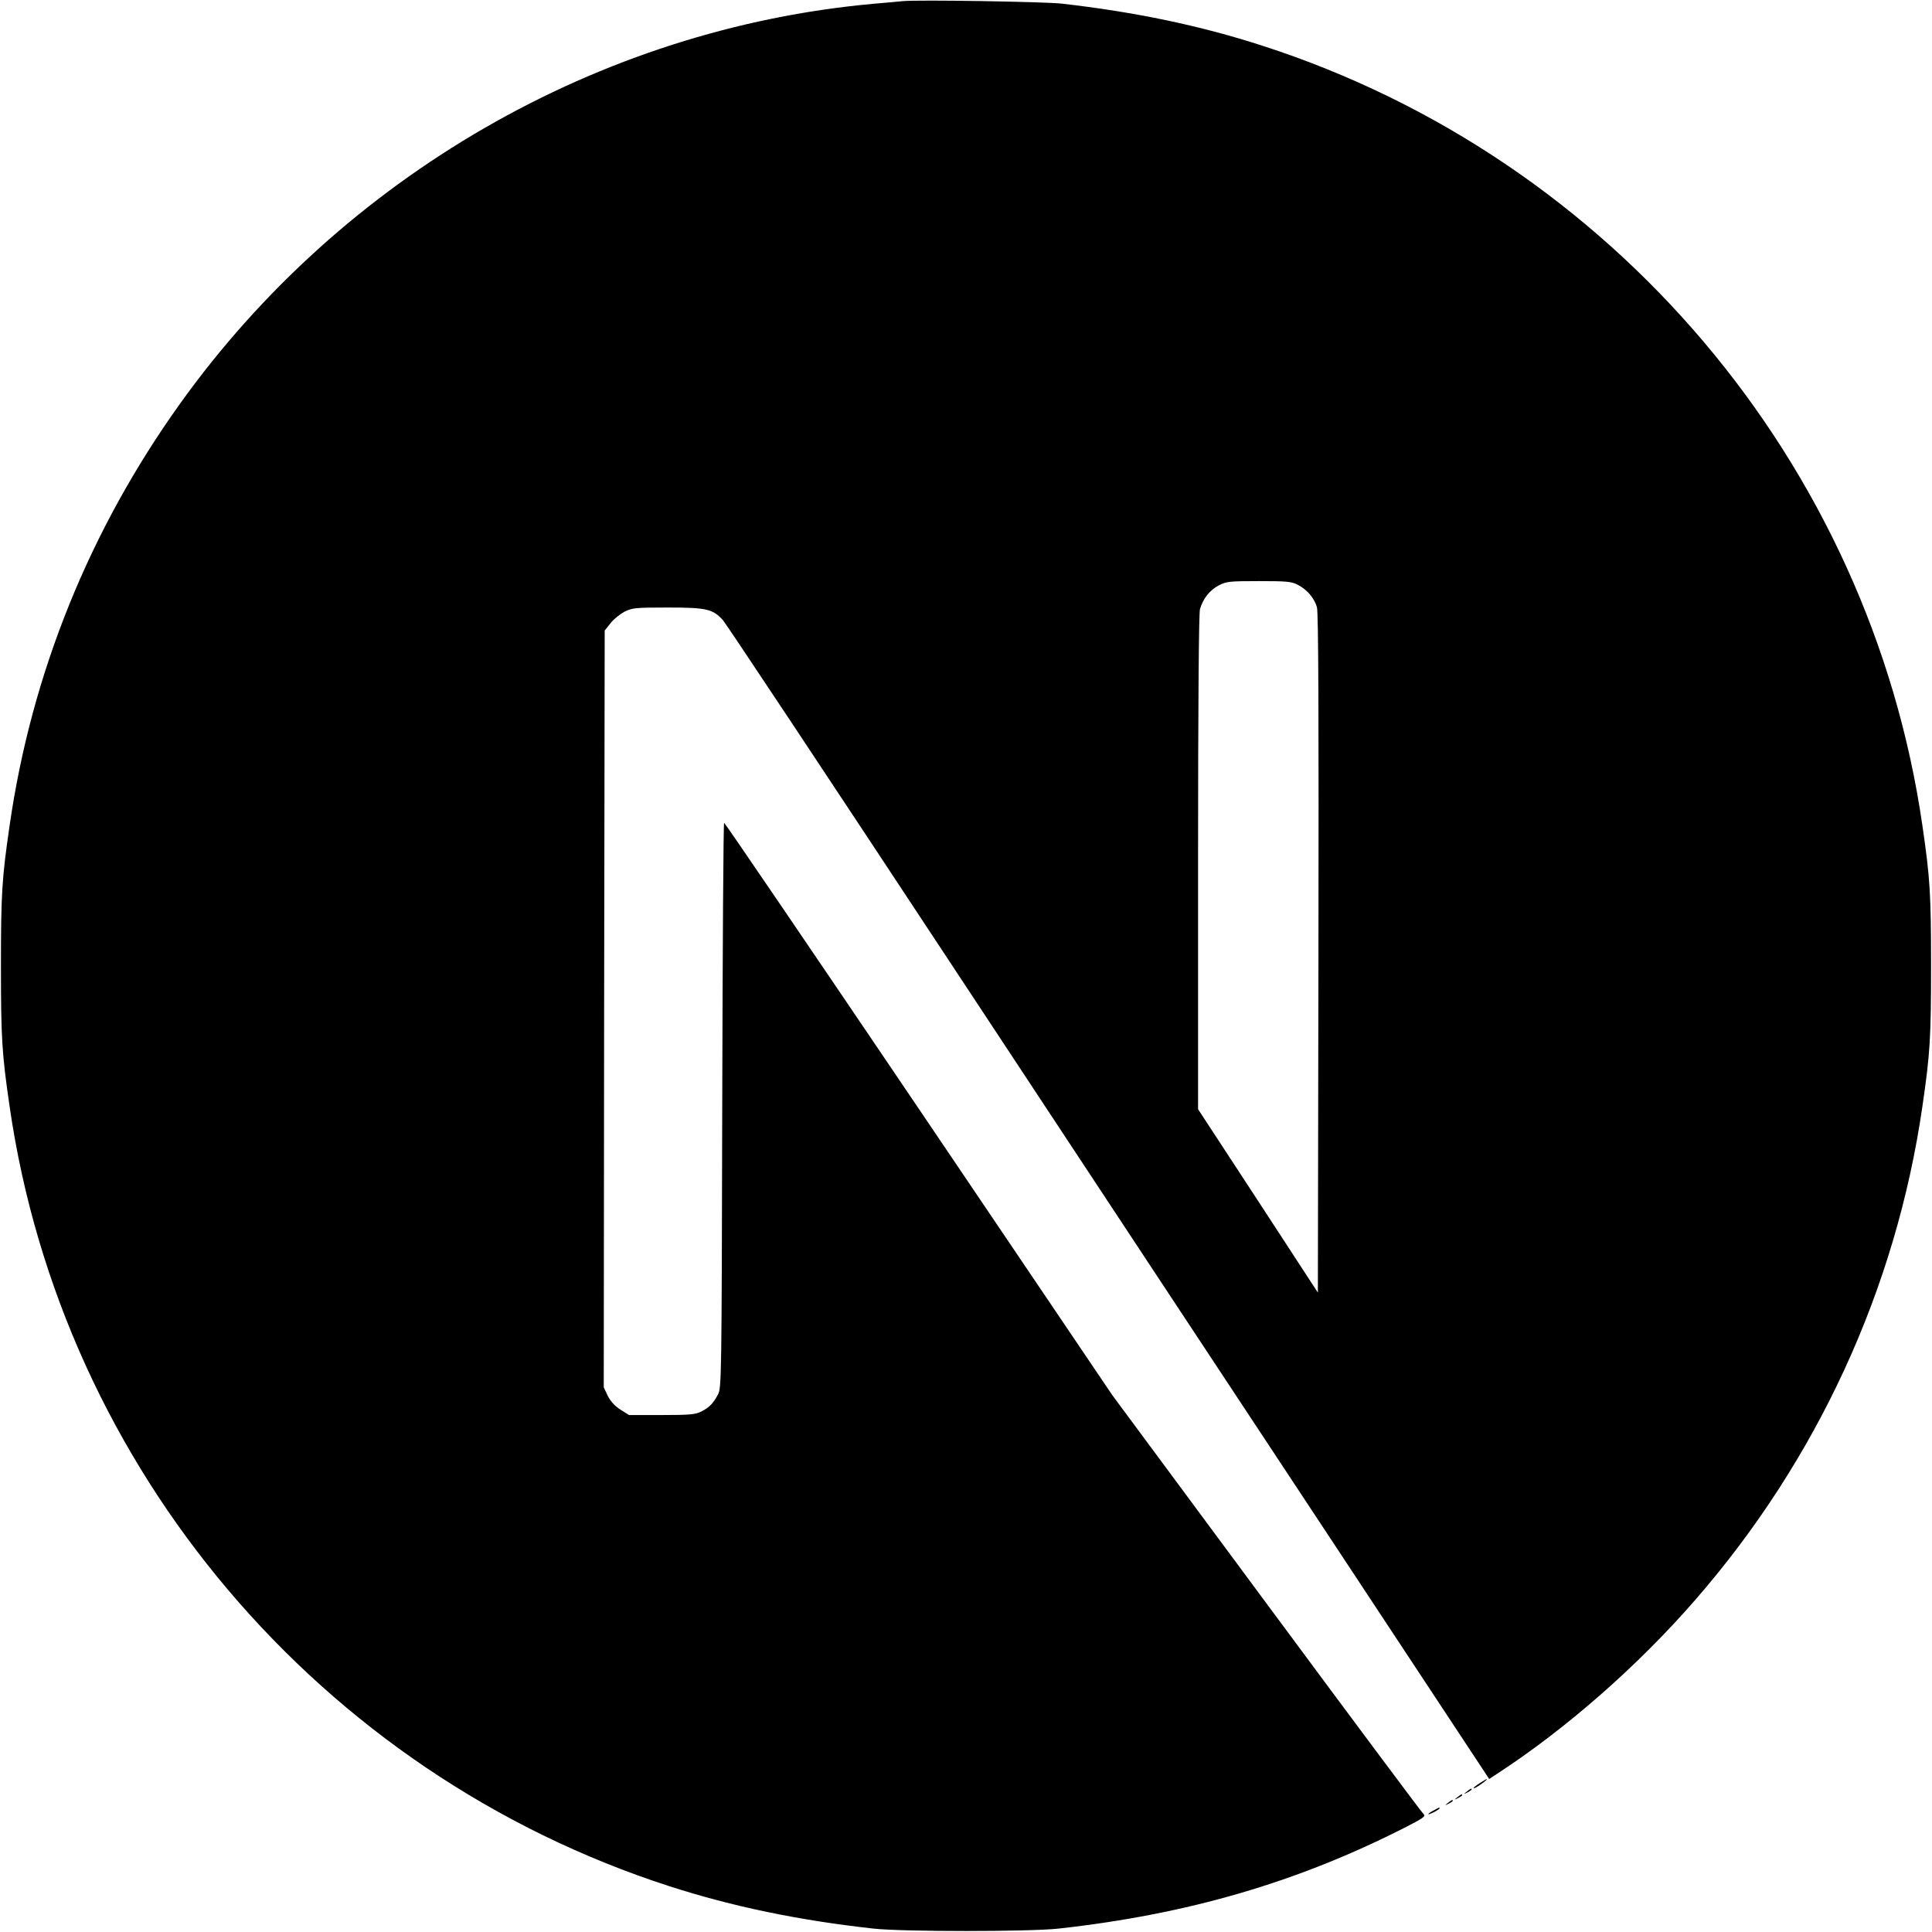
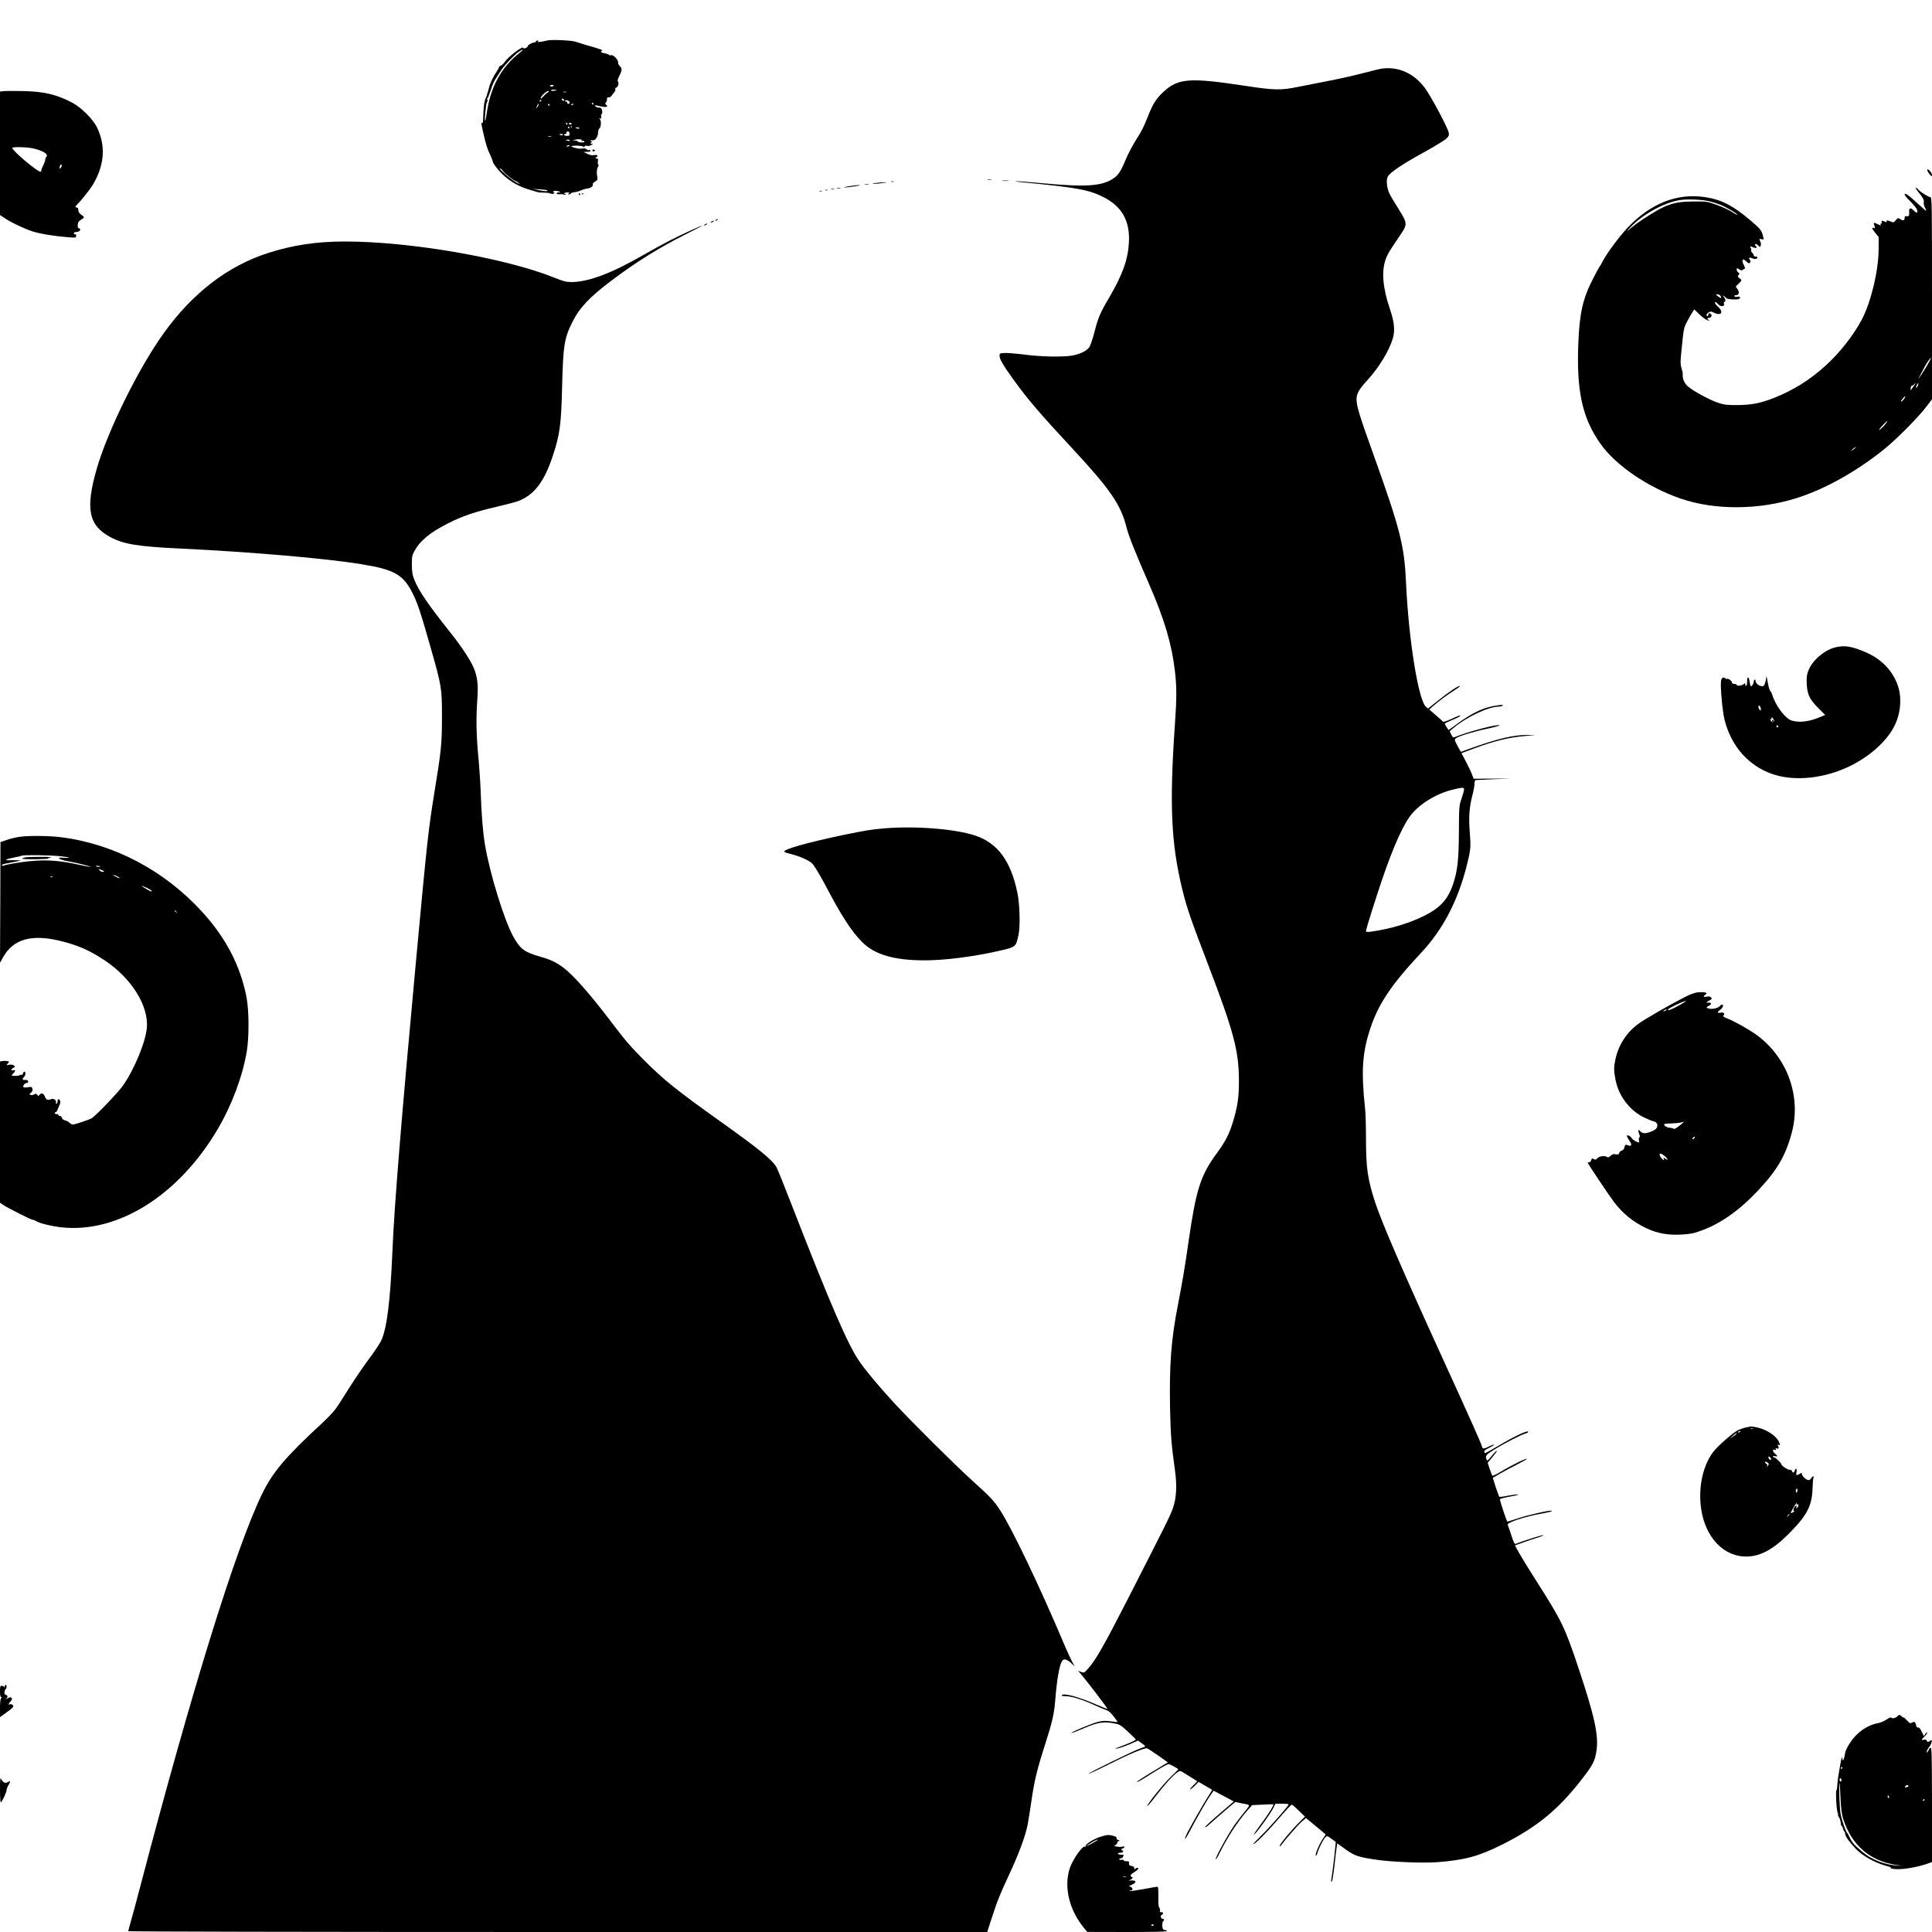
- <svg xmlns="http://www.w3.org/2000/svg" version="1.0" width="1024pt" height="1024pt" viewBox="0 0 1024 1024" preserveAspectRatio="xMidYMid meet">
-   <g transform="translate(0,1024) scale(0.1,-0.1)" fill="#000000" stroke="none">
-     <path d="M4785 10234 c-22 -2 -92 -9 -155 -14 -1453 -131 -2814 -915 -3676 -2120 -480 -670 -787 -1430 -903 -2235 -41 -281 -46 -364 -46 -745 0 -381 5 -464 46 -745 278 -1921 1645 -3535 3499 -4133 332 -107 682 -180 1080 -224 155 -17 825 -17 980 0 687 76 1269 246 1843 539 88 45 105 57 93 67 -8 6 -383 509 -833 1117 l-818 1105 -1025 1517 c-564 834 -1028 1516 -1032 1516 -4 1 -8 -673 -10 -1496 -3 -1441 -4 -1499 -22 -1533 -26 -49 -46 -69 -88 -91 -32 -16 -60 -19 -211 -19 l-173 0 -46 29 c-30 19 -52 44 -67 73 l-21 45 2 2005 3 2006 31 39 c16 21 50 48 74 61 41 20 57 22 230 22 204 0 238 -8 291 -66 15 -16 570 -852 1234 -1859 664 -1007 1572 -2382 2018 -3057 l810 -1227 41 27 c363 236 747 572 1051 922 647 743 1064 1649 1204 2615 41 281 46 364 46 745 0 381 -5 464 -46 745 -278 1921 -1645 3535 -3499 4133 -327 106 -675 179 -1065 223 -96 10 -757 21 -840 13z m2094 -3094 c48 -24 87 -70 101 -118 8 -26 10 -582 8 -1835 l-3 -1798 -317 486 -318 486 0 1307 c0 845 4 1320 10 1343 16 56 51 100 99 126 41 21 56 23 213 23 148 0 174 -2 207 -20z" />
-     <path d="M7843 789 c-35 -22 -46 -37 -15 -20 22 13 58 40 52 41 -3 0 -20 -10 -37 -21z" />
-     <path d="M7774 744 c-18 -14 -18 -15 4 -4 12 6 22 13 22 15 0 8 -5 6 -26 -11z" />
-     <path d="M7724 714 c-18 -14 -18 -15 4 -4 12 6 22 13 22 15 0 8 -5 6 -26 -11z" />
-     <path d="M7674 684 c-18 -14 -18 -15 4 -4 12 6 22 13 22 15 0 8 -5 6 -26 -11z" />
-     <path d="M7598 644 c-38 -20 -36 -28 2 -9 17 9 30 18 30 20 0 7 -1 6 -32 -11z" />
+ <svg xmlns="http://www.w3.org/2000/svg" version="1.0" width="2048pt" height="2048pt" viewBox="0 0 2048 2048" preserveAspectRatio="xMidYMid meet">
+   <g transform="translate(0,2048) scale(0.1,-0.1)" fill="#000000" stroke="none">
+     <path d="M5800 20051 c-47 -14 -116 -22 -100 -11 13 8 13 10 -2 10 -10 0 -18 -4 -18 -10 0 -5 -7 -10 -15 -10 -23 0 -76 -30 -71 -39 3 -4 -5 -13 -19 -19 -18 -8 -25 -8 -28 1 -7 23 -164 -98 -200 -154 -10 -15 -27 -31 -38 -34 -10 -4 -19 -11 -19 -16 0 -6 -13 -29 -28 -52 -34 -50 -69 -124 -77 -163 -4 -16 -9 -36 -12 -44 -4 -8 -7 -19 -8 -25 0 -5 -7 -23 -14 -40 -19 -42 -25 -90 -30 -233 0 -27 -5 -41 -11 -37 -11 7 -10 1 10 -90 28 -126 46 -186 73 -240 16 -33 30 -70 32 -82 1 -12 34 -57 72 -100 82 -91 191 -158 313 -193 41 -12 82 -24 90 -27 8 -3 38 -5 65 -5 28 0 54 -3 60 -6 15 -9 45 -10 51 0 3 4 0 8 -6 8 -6 0 -8 5 -5 10 4 6 20 9 37 6 37 -6 49 -16 20 -16 -12 0 -22 -5 -22 -11 0 -6 14 -9 33 -8 18 2 38 0 44 -4 6 -4 15 -2 19 4 4 8 3 9 -4 5 -7 -4 -12 -2 -12 3 0 6 15 11 33 11 24 0 28 -3 17 -10 -13 -8 -12 -10 3 -10 9 0 17 4 17 9 0 4 19 11 43 14 23 3 56 13 72 21 17 8 44 16 60 17 36 4 66 26 59 44 -3 7 5 19 18 26 32 17 36 26 28 64 -8 36 -3 83 12 102 5 6 5 14 0 17 -5 3 -7 19 -4 36 3 24 1 30 -14 30 -18 1 -18 1 -1 14 23 18 8 28 -31 21 -18 -3 -44 3 -68 15 l-39 19 38 1 c20 0 37 5 37 10 0 9 -15 14 -23 8 -2 -2 -11 3 -20 10 -10 9 -27 11 -47 7 -28 -6 -95 8 -113 24 -4 4 21 7 55 7 35 -1 67 -5 71 -11 6 -6 10 -6 14 2 3 8 14 11 28 7 15 -4 33 1 47 11 15 11 17 15 6 12 -20 -7 -25 9 -5 16 10 4 10 6 0 6 -7 1 -13 5 -13 10 0 4 10 6 23 4 27 -5 57 39 57 85 0 16 7 35 15 42 18 15 20 81 3 99 -11 10 -10 11 3 6 13 -5 15 -1 12 19 -3 14 -1 26 4 26 10 0 10 41 -1 58 -4 7 -18 12 -30 12 -13 0 -29 6 -35 14 -11 13 -4 12 50 0 64 -15 93 -8 65 15 -13 11 -13 15 -2 27 8 7 12 22 10 32 -4 13 1 18 17 19 13 1 26 8 30 15 4 7 16 23 27 36 12 13 18 30 15 38 -3 8 0 14 6 14 19 0 36 47 23 63 -9 10 -5 25 13 62 30 59 31 79 4 106 -11 11 -19 28 -17 37 5 25 -51 84 -73 77 -9 -3 -20 -2 -23 4 -3 5 -24 12 -46 16 -39 7 -52 19 -28 27 15 5 -24 20 -142 53 -52 15 -108 32 -124 38 -37 13 -69 17 -191 22 -55 2 -111 0 -125 -4z m-283 -124 c-200 -153 -318 -366 -357 -646 -6 -41 -13 -77 -17 -80 -10 -10 8 183 19 196 6 7 8 20 4 28 -3 8 -2 15 2 15 4 0 18 35 32 78 23 74 33 96 74 158 11 16 30 45 42 64 34 50 132 155 179 188 45 33 65 32 22 -1z m353 -355 c0 -4 -9 -8 -20 -9 -11 -1 -20 2 -20 8 0 5 9 9 20 9 11 0 20 -4 20 -8z m30 -46 c0 -2 -13 -6 -30 -8 -16 -3 -30 -1 -30 4 0 4 14 8 30 8 17 0 30 -2 30 -4z m-90 -24 c-8 -3 -30 -21 -47 -41 -18 -20 -33 -31 -33 -24 0 21 68 85 82 77 9 -6 9 -9 -2 -12z m193 1 c-7 -2 -21 -2 -30 0 -10 3 -4 5 12 5 17 0 24 -2 18 -5z m-23 -84 c0 -14 -17 -10 -23 5 -4 10 -1 13 9 9 7 -3 14 -9 14 -14z m-240 -3 c0 -3 -4 -8 -10 -11 -5 -3 -10 -1 -10 4 0 6 5 11 10 11 6 0 10 -2 10 -4z m298 -19 c2 -10 -3 -17 -12 -17 -9 0 -15 6 -13 13 1 6 -4 11 -10 10 -7 -2 -13 1 -13 7 0 17 45 4 48 -13z m252 -17 c0 -5 -2 -10 -4 -10 -3 0 -8 5 -11 10 -3 6 -1 10 4 10 6 0 11 -4 11 -10z m-580 -8 c0 -5 -7 -17 -15 -28 -14 -18 -14 -17 -4 9 12 27 19 34 19 19z m115 -2 c3 -5 1 -10 -4 -10 -6 0 -11 5 -11 10 0 6 2 10 4 10 3 0 8 -4 11 -10z m255 6 c0 -2 -7 -7 -16 -10 -8 -3 -12 -2 -9 4 6 10 25 14 25 6z m-65 -206 c3 -5 1 -10 -4 -10 -6 0 -11 5 -11 10 0 6 2 10 4 10 3 0 8 -4 11 -10z m45 -2 c0 -4 -7 -8 -15 -8 -8 0 -15 4 -15 8 0 5 7 9 15 9 8 0 15 -4 15 -9z m-3 -40 c-3 -8 -6 -5 -6 6 -1 11 2 17 5 13 3 -3 4 -12 1 -19z m-22 2 c3 -5 1 -10 -4 -10 -6 0 -11 5 -11 10 0 6 2 10 4 10 3 0 8 -4 11 -10z m105 -9 c0 -5 -9 -7 -20 -4 -11 3 -20 7 -20 9 0 2 9 4 20 4 11 0 20 -4 20 -9z m-102 -57 c1 -20 -3 -24 -28 -24 -17 0 -30 5 -30 10 0 6 7 10 15 10 8 0 12 6 9 13 -2 7 3 13 14 14 12 1 18 -6 20 -23z m-73 -14 c-3 -5 -12 -7 -20 -3 -21 7 -19 13 6 13 11 0 18 -4 14 -10z m-122 -17 c-7 -2 -21 -2 -30 0 -10 3 -4 5 12 5 17 0 24 -2 18 -5z m320 -32 c5 -1 5 -5 2 -11 -3 -5 0 -7 8 -4 8 3 18 1 22 -5 4 -7 -7 -11 -29 -11 -19 0 -38 5 -41 10 -3 6 -18 11 -33 11 -27 1 -27 1 3 8 17 4 37 6 45 5 8 -1 19 -3 23 -3z m-123 -10 c0 -5 -9 -7 -20 -4 -11 3 -20 7 -20 9 0 2 9 4 20 4 11 0 20 -4 20 -9z m0 -55 c0 -2 -9 -6 -20 -9 -11 -3 -18 -1 -14 4 5 9 34 13 34 5z m-706 -272 c16 -23 118 -104 133 -104 4 0 19 -10 33 -21 18 -15 11 -13 -29 8 -52 27 -203 159 -169 147 9 -3 24 -16 32 -30z m465 -200 c16 -14 -19 -14 -81 -1 l-73 15 75 -5 c41 -3 77 -7 79 -9z" />
+     <path d="M14650 19753 c-19 -2 -109 -24 -200 -48 -91 -24 -250 -60 -355 -80 -104 -20 -257 -50 -340 -67 -179 -36 -246 -35 -555 12 -590 90 -711 81 -867 -64 -78 -72 -111 -125 -163 -256 -52 -129 -58 -141 -135 -265 -34 -55 -78 -140 -99 -190 -52 -126 -80 -170 -129 -203 -125 -87 -293 -98 -784 -52 -114 11 -226 19 -248 19 -22 -1 1 -6 50 -10 594 -57 723 -81 879 -162 191 -99 275 -251 263 -477 -9 -179 -68 -343 -209 -584 -97 -165 -119 -217 -158 -372 -17 -64 -39 -131 -50 -150 -26 -42 -103 -80 -190 -94 -105 -16 -324 -12 -499 11 -89 11 -185 19 -213 17 -52 -3 -53 -4 -52 -33 2 -36 40 -101 148 -250 148 -206 281 -361 625 -731 398 -429 511 -592 571 -829 25 -99 84 -247 240 -605 165 -379 241 -636 275 -927 19 -161 19 -287 0 -555 -60 -861 -41 -1273 80 -1765 46 -187 92 -321 266 -774 277 -723 332 -929 332 -1244 1 -178 -14 -274 -64 -440 -40 -130 -80 -207 -174 -335 -168 -229 -217 -383 -295 -925 -42 -293 -63 -416 -115 -685 -71 -368 -90 -623 -82 -1085 6 -286 14 -387 52 -660 23 -162 16 -293 -21 -400 -27 -79 -58 -141 -476 -960 -265 -517 -341 -650 -426 -745 -38 -43 -41 -45 -72 -33 l-31 12 43 -52 c68 -80 271 -348 267 -352 -2 -2 -60 21 -129 51 -179 78 -339 120 -355 94 -4 -6 12 -10 37 -10 64 0 174 -33 301 -91 62 -28 126 -55 142 -60 19 -6 46 -31 72 -66 24 -31 42 -57 40 -58 -1 -1 -34 3 -73 8 -58 8 -83 7 -137 -6 -69 -18 -303 -116 -277 -117 8 0 68 23 133 51 139 60 202 71 304 53 71 -12 76 -15 158 -89 47 -43 85 -81 85 -85 0 -8 -83 -45 -180 -80 -51 -19 -52 -20 -15 -14 22 3 80 23 129 44 l89 39 38 -27 c21 -15 39 -29 39 -33 0 -3 -24 -13 -52 -23 -73 -25 -548 -258 -548 -268 0 -5 93 38 208 96 221 111 385 180 411 173 9 -2 62 -37 119 -77 l102 -72 -162 -98 c-89 -53 -164 -103 -166 -109 -2 -7 33 11 79 40 161 102 242 149 256 149 14 0 103 -48 103 -56 0 -2 -36 -39 -81 -81 -78 -75 -257 -298 -247 -308 3 -3 44 45 91 107 91 120 185 223 230 252 26 18 28 18 74 -12 27 -16 68 -42 92 -57 l43 -27 -43 -44 c-54 -55 -40 -59 16 -4 l41 41 72 -42 72 -42 -22 -36 c-12 -20 -29 -47 -38 -61 -26 -38 -173 -297 -204 -358 -15 -30 -26 -58 -24 -64 2 -5 25 32 52 84 74 141 181 327 218 379 l33 47 107 -57 107 -57 -155 -133 c-85 -73 -153 -136 -150 -139 4 -3 16 3 29 14 12 11 60 54 107 95 47 41 108 93 135 116 l50 41 78 -16 c88 -17 89 -4 -4 -118 -30 -38 -69 -89 -86 -114 -78 -115 -211 -360 -195 -360 4 0 23 30 41 68 79 161 192 334 291 447 l53 60 111 5 c61 3 113 5 114 4 9 -6 -57 -112 -130 -209 -44 -58 -78 -108 -75 -111 9 -9 169 211 206 283 l21 43 70 0 c39 0 70 -3 70 -8 0 -15 -206 -249 -294 -334 -50 -49 -87 -88 -83 -88 21 0 140 119 264 263 74 86 140 157 145 157 6 0 40 -28 75 -63 l66 -64 -69 -69 c-80 -80 -207 -234 -199 -242 3 -3 6 -3 8 -1 50 68 189 227 224 257 l47 40 70 -58 c39 -33 86 -72 105 -87 l34 -29 -36 -55 c-37 -56 -82 -169 -68 -169 5 0 12 12 16 27 10 42 65 150 85 168 17 16 21 15 64 -17 l46 -33 -6 -60 c-7 -82 -33 -292 -41 -334 -4 -21 -2 -32 4 -28 6 4 18 77 28 164 9 87 20 177 24 200 l6 43 89 -64 c98 -70 135 -82 333 -111 159 -23 487 -36 637 -25 293 22 444 63 696 190 362 182 588 367 838 689 115 149 136 188 153 288 30 170 -15 374 -199 923 -138 409 -167 468 -443 902 -76 119 -156 250 -179 291 l-41 75 84 30 c46 17 117 41 158 53 41 13 67 25 59 26 -12 3 -225 -64 -291 -92 -14 -5 -23 11 -49 92 -18 54 -35 104 -38 110 -8 24 174 84 358 118 95 18 115 23 108 30 -10 10 -255 -45 -357 -80 -58 -19 -108 -35 -112 -35 -7 0 -79 217 -79 237 0 6 48 18 108 29 59 10 97 20 84 22 -12 2 -61 -4 -108 -13 -47 -10 -88 -15 -91 -11 -3 3 -20 50 -38 103 l-31 98 75 43 c42 24 125 69 185 99 59 30 106 57 103 59 -8 8 -159 -65 -266 -130 -52 -31 -98 -53 -102 -49 -3 5 -16 37 -28 72 l-21 65 38 45 c59 73 65 81 56 81 -5 0 -29 -25 -54 -56 -37 -47 -45 -53 -51 -37 -17 41 -9 52 84 109 103 64 288 159 330 169 15 4 27 11 27 17 0 22 -148 -47 -315 -147 -71 -42 -134 -77 -139 -78 -5 -1 -11 5 -13 13 -2 10 15 25 53 43 31 15 54 30 51 33 -3 3 -28 -6 -56 -21 -57 -28 -66 -27 -75 11 -9 32 -113 267 -411 919 -424 928 -647 1444 -718 1660 -79 242 -97 362 -97 678 0 125 -4 269 -10 320 -42 391 -29 591 56 845 87 263 223 465 542 806 228 243 388 551 481 924 42 167 44 193 31 353 -13 160 -4 269 30 397 11 40 20 90 20 112 0 25 5 40 13 41 6 1 93 5 192 9 l180 8 -197 -2 -197 -1 -17 45 c-9 25 -38 86 -64 136 l-48 90 112 42 c232 87 388 126 573 141 l98 8 -81 2 c-146 2 -320 -39 -608 -143 -54 -20 -99 -36 -100 -36 -1 0 -18 29 -37 65 -32 62 -33 67 -16 79 30 23 196 73 334 102 73 15 130 31 128 35 -12 18 -349 -71 -477 -126 -13 -5 -21 1 -34 28 l-17 36 33 28 c144 122 375 232 491 233 13 0 31 5 39 11 23 16 -94 0 -170 -23 -91 -28 -199 -86 -309 -168 l-95 -69 -22 32 c-12 18 -20 34 -19 37 2 3 40 21 84 40 45 18 81 37 81 42 0 9 -18 2 -112 -41 -39 -17 -70 -26 -73 -20 -4 5 -37 36 -75 68 l-69 60 37 33 c57 51 150 120 225 168 37 23 66 45 63 48 -10 9 -116 -61 -228 -151 l-111 -88 -24 22 c-79 75 -182 722 -208 1304 -18 404 -61 572 -347 1370 -148 411 -178 511 -178 582 0 60 26 106 114 202 123 134 234 316 271 446 24 82 15 173 -30 305 -78 230 -93 405 -45 535 21 56 45 95 163 268 67 98 65 114 -28 262 -41 65 -85 139 -97 164 -27 57 -36 143 -17 179 23 43 153 131 373 252 115 63 224 130 244 147 30 29 34 37 29 67 -8 49 -189 388 -253 474 -116 155 -279 228 -454 205z m870 -7640 c0 -10 -12 -54 -27 -98 -26 -78 -27 -86 -28 -355 -2 -298 -14 -407 -61 -550 -54 -162 -136 -253 -305 -337 -164 -82 -367 -142 -567 -169 -40 -5 -52 -3 -52 6 0 15 49 175 121 396 131 406 246 680 340 814 89 127 275 245 456 289 101 25 123 26 123 4z" />
+     <path d="M27 19513 l-27 -4 0 -654 0 -654 43 -29 c67 -47 215 -117 302 -145 81 -26 235 -51 380 -62 78 -6 81 -6 82 15 1 14 -3 20 -11 17 -7 -3 -13 1 -13 9 0 8 8 14 18 14 28 0 49 11 49 26 0 8 -6 14 -14 14 -9 0 -13 11 -12 35 2 29 9 40 34 55 18 11 32 23 32 27 0 5 -14 17 -30 28 -21 14 -30 28 -30 48 0 17 -5 27 -15 27 -21 0 -19 14 6 36 31 28 131 153 158 197 129 212 145 418 49 617 -42 87 -167 211 -263 262 -171 89 -301 119 -535 123 -96 2 -187 1 -203 -2z m333 -608 c108 -28 157 -62 130 -89 -5 -5 -10 -18 -10 -28 0 -10 -11 -40 -25 -67 -13 -27 -21 -51 -18 -55 4 -3 -1 -6 -9 -6 -34 0 -298 223 -298 252 0 14 171 9 230 -7z m289 -196 c-13 -26 -23 -18 -14 10 3 12 11 19 16 16 5 -4 5 -14 -2 -26z" />
+     <path d="M6280 18885 c0 -9 6 -12 15 -9 8 4 15 7 15 9 0 2 -7 5 -15 9 -9 3 -15 0 -15 -9z" />
+     <path d="M20430 18677 c0 -9 11 -29 25 -44 22 -26 24 -26 25 -7 0 11 -11 31 -25 44 -20 19 -25 20 -25 7z" />
+     <path d="M10468 18573 c12 -2 30 -2 40 0 9 3 -1 5 -23 4 -22 0 -30 -2 -17 -4z" />
+     <path d="M10628 18563 c18 -2 45 -2 60 0 15 2 0 4 -33 4 -33 0 -45 -2 -27 -4z" />
+     <path d="M9448 18553 c6 -2 18 -2 25 0 6 3 1 5 -13 5 -14 0 -19 -2 -12 -5z" />
+     <path d="M9280 18540 c-40 -6 -41 -7 -10 -8 19 0 60 3 90 8 54 7 54 7 10 7 -25 0 -65 -3 -90 -7z" />
+     <path d="M9168 18523 c12 -2 30 -2 40 0 9 3 -1 5 -23 4 -22 0 -30 -2 -17 -4z" />
+     <path d="M8995 18505 c-93 -16 -43 -17 65 0 50 7 68 13 45 13 -22 0 -71 -6 -110 -13z" />
+     <path d="M8873 18483 c9 -2 25 -2 35 0 9 3 1 5 -18 5 -19 0 -27 -2 -17 -5z" />
+     <path d="M20332 18449 c53 -65 65 -88 61 -113 -3 -13 2 -37 11 -54 23 -44 20 -46 -16 -13 -115 105 -156 140 -175 150 -42 22 -26 -12 33 -69 30 -30 62 -68 71 -84 20 -39 3 -53 -27 -21 -37 39 -56 33 -52 -15 4 -39 -4 -47 -40 -41 -5 0 -8 -8 -8 -18 0 -29 -16 -34 -45 -15 -25 16 -26 16 -49 -10 -22 -27 -24 -27 -59 -12 -33 13 -37 13 -37 0 0 -11 -4 -12 -19 -4 -28 14 -41 12 -35 -5 4 -8 1 -15 -6 -15 -6 0 -8 -4 -5 -10 9 -14 -1 -12 -36 6 -37 19 -43 15 -29 -21 8 -22 8 -26 -4 -22 -28 11 -24 -7 12 -51 l37 -45 -1 -136 c-2 -225 -80 -548 -175 -733 -88 -169 -237 -358 -388 -495 -167 -151 -343 -261 -546 -341 -140 -56 -244 -76 -395 -76 -111 0 -134 3 -205 27 -94 33 -262 125 -316 174 -36 32 -56 83 -51 126 1 11 -5 39 -13 63 -12 36 -13 62 -5 146 29 290 27 279 66 353 20 39 45 82 56 98 l19 27 46 -45 c46 -47 100 -81 111 -71 3 3 0 6 -6 6 -7 0 -12 5 -12 10 0 6 6 10 14 10 22 0 38 24 24 38 -16 16 -28 15 -28 -3 0 -8 -4 -15 -10 -15 -19 0 -10 27 14 39 19 11 28 10 54 -3 74 -38 107 2 48 58 -20 18 -36 38 -36 45 0 17 9 13 33 -14 27 -30 72 -26 62 6 -4 11 -2 19 4 19 17 0 13 31 -6 53 -18 19 -17 19 5 6 12 -8 22 -17 22 -20 0 -12 123 -19 136 -8 20 16 7 30 -21 23 -12 -3 -26 -1 -29 5 -4 7 1 11 13 11 34 0 44 33 19 65 -21 27 -21 28 -2 44 10 9 26 25 34 35 13 16 12 20 -10 36 -21 16 -22 20 -10 35 12 15 12 18 -3 26 -9 6 -17 19 -17 31 0 20 1 20 26 3 21 -13 28 -14 42 -3 9 7 18 13 20 14 2 1 -4 16 -12 33 -29 56 -15 80 24 41 11 -11 24 -20 29 -20 17 0 23 21 10 36 -17 21 -4 29 26 16 25 -12 55 -7 55 9 0 5 -9 9 -20 9 -11 0 -20 6 -20 14 0 7 -7 19 -15 26 -9 7 -14 18 -12 24 3 6 0 20 -6 30 -8 16 -7 18 9 11 38 -15 54 -17 54 -7 0 6 -5 14 -10 17 -6 4 -8 11 -4 16 4 6 16 2 29 -11 23 -22 23 -22 30 -1 3 11 1 29 -4 40 -16 29 -14 32 13 25 23 -5 24 -4 16 28 -15 65 -27 79 -125 164 -192 164 -317 229 -495 255 -295 43 -574 -68 -818 -326 -89 -94 -221 -273 -263 -355 -12 -25 -28 -52 -35 -60 -6 -8 -37 -64 -67 -124 -108 -210 -143 -361 -156 -682 -21 -506 41 -792 233 -1066 160 -229 502 -463 851 -583 363 -125 830 -122 1233 6 303 97 632 281 926 518 133 107 365 342 451 456 l55 73 0 1071 c0 994 -1 1071 -17 1071 -19 0 -103 52 -128 80 -34 38 -37 20 -3 -21z m-2207 -104 c33 -8 85 -25 115 -37 57 -22 184 -97 176 -105 -2 -2 -29 12 -58 32 -30 19 -101 52 -159 73 -103 36 -106 37 -249 36 -210 -1 -293 -30 -525 -182 -55 -36 -120 -84 -145 -106 -24 -23 -36 -30 -25 -17 121 148 380 297 560 321 83 12 238 4 310 -15z m115 -1005 c13 -25 2 -25 -30 0 -25 19 -25 20 -3 20 12 0 27 -9 33 -20z m2177 -753 c-59 -96 -106 -162 -66 -92 12 22 29 54 37 70 26 52 74 126 80 121 3 -3 -20 -47 -51 -99z m-134 -204 c-15 -21 -28 -39 -29 -41 -1 -2 -1 8 0 22 0 14 6 26 12 26 6 0 17 7 24 15 25 30 20 14 -7 -22z m50 17 c-5 -19 -23 -39 -23 -25 0 9 20 45 24 45 2 0 2 -9 -1 -20z m-142 -138 c-12 -22 -41 -48 -41 -36 0 8 40 54 47 54 2 0 -1 -8 -6 -18z m-199 -269 c-26 -36 -72 -79 -72 -68 0 9 80 95 88 95 2 0 -6 -12 -16 -27z m-327 -263 c-3 -5 -16 -15 -28 -21 -21 -10 -21 -9 2 10 25 23 36 27 26 11z" />
+     <path d="M8813 18473 c9 -2 23 -2 30 0 6 3 -1 5 -18 5 -16 0 -22 -2 -12 -5z" />
+     <path d="M8748 18463 c6 -2 18 -2 25 0 6 3 1 5 -13 5 -14 0 -19 -2 -12 -5z" />
+     <path d="M8688 18453 c6 -2 18 -2 25 0 6 3 1 5 -13 5 -14 0 -19 -2 -12 -5z" />
+     <path d="M6135 18420 c3 -5 8 -10 11 -10 2 0 4 5 4 10 0 6 -5 10 -11 10 -5 0 -7 -4 -4 -10z" />
+     <path d="M6168 18423 c7 -3 16 -2 19 1 4 3 -2 6 -13 5 -11 0 -14 -3 -6 -6z" />
+     <path d="M7590 18150 c-9 -6 -10 -10 -3 -10 6 0 15 5 18 10 8 12 4 12 -15 0z" />
+     <path d="M7540 18130 c-8 -5 -10 -10 -5 -10 6 0 17 5 25 10 8 5 11 10 5 10 -5 0 -17 -5 -25 -10z" />
+     <path d="M7470 18100 c-8 -5 -10 -10 -5 -10 6 0 17 5 25 10 8 5 11 10 5 10 -5 0 -17 -5 -25 -10z" />
+     <path d="M7330 18041 c-170 -77 -303 -146 -508 -263 -343 -197 -584 -287 -764 -288 -55 0 -84 7 -180 46 -522 210 -1530 384 -2221 384 -301 0 -550 -37 -812 -121 -428 -136 -806 -426 -1111 -853 -266 -370 -592 -1032 -708 -1433 -123 -428 -88 -604 147 -728 138 -74 292 -99 742 -120 748 -36 1540 -104 1917 -166 344 -56 438 -108 536 -296 55 -106 88 -205 192 -570 122 -428 125 -443 125 -753 0 -285 -8 -361 -80 -800 -64 -395 -75 -491 -195 -1784 -153 -1651 -231 -2606 -250 -3076 -22 -532 -60 -830 -121 -955 -17 -33 -72 -116 -124 -185 -87 -117 -160 -226 -313 -470 -52 -82 -87 -121 -190 -218 -393 -364 -523 -518 -638 -757 -277 -575 -741 -2071 -1283 -4137 -44 -168 -92 -346 -106 -393 -14 -48 -25 -91 -25 -96 0 -5 1906 -9 4553 -9 l4552 0 43 133 c60 187 89 261 197 492 98 212 164 390 189 515 8 41 26 155 40 253 30 209 61 338 150 612 68 213 91 312 101 440 18 235 47 395 77 433 18 21 47 13 90 -25 l41 -38 -25 45 c-14 25 -58 119 -96 210 -256 605 -549 1216 -670 1400 -70 107 -101 139 -302 321 -172 155 -652 632 -819 814 -169 184 -307 349 -375 449 -120 175 -311 618 -701 1621 -81 209 -158 401 -171 426 -38 76 -178 192 -574 474 -491 350 -624 457 -835 669 -141 141 -203 213 -352 411 -182 241 -354 441 -458 532 -91 79 -165 118 -286 151 -169 48 -214 81 -287 212 -97 174 -249 667 -301 975 -22 133 -37 312 -46 570 -3 94 -15 265 -26 380 -21 229 -23 402 -9 595 11 151 1 236 -39 332 -35 81 -127 222 -243 368 -237 297 -336 442 -385 562 -21 52 -26 80 -27 158 -1 85 2 101 25 145 61 113 165 200 364 300 146 74 284 121 514 174 96 23 195 48 220 58 171 63 279 203 370 478 77 232 90 331 100 755 11 418 23 496 108 665 76 153 183 267 418 443 260 196 498 344 775 484 210 105 239 126 70 49z" />
+     <path d="M19448 13616 c-114 -31 -239 -140 -278 -244 -18 -47 -21 -72 -18 -142 6 -113 31 -165 124 -257 l72 -72 -61 -25 c-110 -46 -210 -58 -292 -35 -69 19 -174 158 -210 279 -4 13 -13 29 -20 36 -6 6 -18 45 -25 85 l-14 74 -7 -44 c-5 -24 -13 -49 -19 -56 -21 -26 -90 10 -90 47 0 24 -20 14 -20 -10 0 -9 -7 -26 -15 -36 -16 -21 -19 -17 -30 47 -8 51 -25 47 -25 -8 0 -25 -4 -45 -10 -45 -5 0 -10 7 -10 17 0 14 -2 14 -17 1 -21 -17 -73 -23 -73 -8 0 6 -11 10 -25 10 -14 0 -25 6 -25 13 0 19 -38 47 -55 41 -8 -4 -15 -1 -15 4 0 6 -9 10 -20 9 -14 -1 -22 -11 -26 -32 -10 -53 14 -325 37 -415 71 -281 253 -487 506 -575 236 -82 558 -48 833 89 207 103 383 263 462 421 65 130 80 293 38 421 -53 159 -170 284 -336 357 -155 68 -235 80 -336 53z m-785 -638 c4 -12 4 -24 1 -27 -6 -7 -24 20 -24 37 0 21 17 13 23 -10z m143 -145 c-3 -4 -6 -1 -6 5 0 7 -4 12 -10 12 -5 0 -7 -8 -3 -17 7 -19 5 -18 -17 11 -10 13 -10 17 -2 12 8 -5 12 -1 12 11 0 15 3 14 16 -5 9 -13 13 -26 10 -29z m44 -53 c0 -5 -4 -10 -10 -10 -5 0 -10 5 -10 10 0 6 5 10 10 10 6 0 10 -4 10 -10z" />
+     <path d="M9375 11699 c-136 -11 -207 -23 -435 -70 -389 -82 -641 -153 -626 -178 3 -5 30 -14 58 -21 97 -23 202 -68 238 -104 21 -20 75 -110 135 -222 176 -336 281 -497 396 -612 132 -132 339 -192 659 -192 212 0 506 37 770 96 203 46 198 42 227 176 19 90 13 323 -12 443 -69 336 -207 525 -442 606 -208 71 -633 106 -968 78z" />
+     <path d="M204 11609 c-34 -5 -93 -19 -130 -32 l-69 -23 -2 -639 -3 -640 31 55 c110 199 311 254 632 170 175 -45 288 -96 443 -198 284 -187 469 -479 451 -714 -12 -151 -133 -444 -253 -615 -54 -77 -296 -328 -334 -348 -39 -20 -176 -65 -198 -65 -10 0 -27 8 -36 19 -9 10 -30 21 -45 24 -17 4 -31 14 -34 26 -3 12 -12 21 -21 21 -9 0 -16 5 -16 10 0 6 -9 10 -20 10 -11 0 -20 5 -20 10 0 6 5 10 10 10 6 0 15 12 20 28 6 15 15 37 21 48 13 26 9 56 -8 62 -8 2 -13 -6 -13 -22 0 -14 -5 -26 -11 -26 -6 0 -9 6 -6 14 8 21 -24 45 -48 36 -39 -16 -54 -11 -69 25 -16 38 -36 44 -57 19 -12 -14 -14 -14 -25 1 -10 13 -16 14 -32 4 -11 -7 -27 -9 -37 -6 -16 7 -15 9 4 25 15 12 19 24 15 40 -6 21 -11 23 -45 17 -21 -4 -43 -4 -48 0 -16 9 10 45 32 45 12 0 17 6 15 18 -3 12 -12 16 -31 14 -30 -3 -35 9 -12 32 17 17 20 56 4 56 -6 0 -13 -9 -16 -20 -3 -11 -9 -17 -15 -14 -5 3 -14 1 -21 -4 -9 -8 -59 -9 -85 -3 -1 1 7 10 18 21 26 26 26 43 0 35 -27 -9 -26 11 2 26 21 11 21 12 4 25 -11 8 -31 11 -50 7 -30 -6 -31 -6 -13 14 17 20 17 21 -8 25 -14 3 -36 3 -50 0 l-25 -4 0 -748 0 -749 30 -21 c43 -31 299 -160 316 -160 8 0 25 -6 37 -14 37 -24 165 -55 276 -67 594 -61 1235 342 1646 1037 151 255 266 562 311 829 26 155 24 439 -4 580 -66 332 -217 622 -469 899 -402 440 -935 721 -1502 792 -125 15 -340 17 -437 3z m421 -204 c104 -9 146 -23 53 -18 -57 4 -61 3 -45 -11 10 -8 51 -20 90 -26 80 -13 261 -59 236 -60 -8 0 -58 10 -110 21 -209 47 -351 58 -535 40 -108 -11 -243 -34 -280 -48 -7 -3 -14 0 -14 5 0 6 17 14 38 17 20 4 66 13 102 20 l65 13 -45 3 c-25 1 -63 1 -85 0 -58 -2 -26 14 55 29 36 6 71 15 78 19 17 10 275 7 397 -4z m426 -113 c-13 -2 -27 0 -32 5 -6 6 3 7 23 4 28 -4 29 -6 9 -9z m29 -36 c26 -10 28 -14 14 -18 -11 -2 -27 4 -36 14 -21 22 -20 22 22 4z m175 -72 c30 -21 5 -16 -35 7 -26 15 -29 18 -10 13 14 -4 34 -13 45 -20z m-698 0 c-3 -3 -12 -4 -19 -1 -8 3 -5 6 6 6 11 1 17 -2 13 -5z m998 -115 c43 -20 66 -39 48 -39 -11 0 -110 60 -100 60 4 0 27 -10 52 -21z m316 -256 c13 -16 12 -17 -3 -4 -10 7 -18 15 -18 17 0 8 8 3 21 -13z" />
+     <path d="M275 11393 c-16 -3 -34 -9 -40 -14 -5 -5 53 -8 150 -7 88 2 149 5 135 8 -19 3 -15 6 20 11 26 3 -13 6 -95 6 -77 0 -153 -2 -170 -4z" />
+     <path d="M17990 9960 c-25 -3 -79 -23 -120 -44 -174 -89 -440 -242 -507 -292 -121 -90 -207 -224 -238 -370 -19 -87 -19 -124 0 -219 32 -170 148 -324 298 -398 40 -20 87 -40 105 -43 36 -7 51 -39 33 -71 -15 -29 -115 -65 -145 -53 -13 5 -27 14 -31 19 -15 26 -24 8 -11 -24 10 -23 11 -37 4 -41 -5 -3 -8 -17 -5 -30 2 -13 3 -24 2 -24 -19 0 -68 27 -75 41 -12 22 -47 42 -54 31 -2 -4 9 -28 25 -52 32 -48 27 -66 -15 -50 -21 8 -28 7 -31 -5 -3 -8 -7 -22 -10 -31 -3 -9 -14 -18 -25 -21 -11 -3 -22 -14 -26 -25 -5 -16 -12 -19 -37 -14 -23 5 -36 1 -54 -16 -20 -19 -27 -20 -43 -10 -24 15 -80 5 -101 -19 -10 -12 -20 -15 -30 -8 -21 13 -26 11 -32 -11 -3 -11 -12 -20 -21 -20 -9 0 -16 -2 -16 -5 0 -9 237 -363 282 -421 95 -123 203 -209 341 -274 118 -55 224 -74 369 -67 98 6 131 12 212 42 204 73 405 215 603 426 203 217 292 369 357 614 102 382 -47 796 -373 1034 -79 58 -236 146 -314 176 -37 14 -45 21 -36 31 17 21 0 36 -32 29 -36 -8 -38 8 -5 30 28 18 41 55 21 55 -8 0 -18 -6 -22 -12 -13 -21 -71 -37 -108 -31 -42 7 -44 16 -9 32 30 13 27 37 -4 33 -31 -5 -27 5 9 23 26 14 28 19 18 31 -9 11 -22 14 -46 9 -36 -7 -42 1 -16 21 10 7 16 14 13 17 -11 10 -58 13 -100 7z m-185 -134 c-91 -50 -129 -64 -123 -46 4 12 164 89 188 89 8 0 -21 -19 -65 -43z m-145 -56 c-8 -5 -19 -10 -25 -10 -5 0 -3 5 5 10 8 5 20 10 25 10 6 0 3 -5 -5 -10z m165 -1205 c-55 -46 -74 -57 -87 -49 -7 5 -25 9 -41 10 -28 2 -57 20 -57 35 0 5 33 10 73 10 39 1 86 5 102 9 17 4 32 8 35 9 3 0 -8 -10 -25 -24z m135 -150 c-7 -9 -15 -13 -17 -11 -7 7 7 26 19 26 6 0 6 -6 -2 -15z m-286 -221 c4 -11 1 -11 -19 2 -24 16 -25 16 -18 -2 6 -17 5 -17 -11 -5 -23 19 -38 49 -31 61 7 12 70 -33 79 -56z" />
+     <path d="M18511 5349 c-24 -4 -63 -18 -87 -29 -50 -25 -202 -156 -255 -221 -163 -200 -195 -581 -69 -836 88 -179 239 -283 410 -283 144 0 280 71 440 230 204 202 259 305 264 498 2 54 6 104 10 110 4 7 3 12 -3 12 -6 0 -15 -9 -21 -20 -6 -11 -19 -20 -29 -20 -23 0 -71 44 -71 66 0 12 -4 14 -12 7 -7 -6 -21 -13 -32 -17 -16 -6 -18 -2 -12 29 7 37 -8 50 -19 15 -8 -24 -21 -26 -29 -5 -3 9 -11 15 -18 14 -25 -4 -98 45 -98 65 0 10 -59 66 -70 66 -5 0 -12 5 -15 10 -4 7 2 9 19 4 32 -8 33 2 4 25 -29 24 -33 50 -5 43 15 -4 18 -2 12 8 -6 10 -4 12 7 7 22 -8 29 2 17 24 -7 15 -6 17 6 13 19 -8 18 3 -3 42 -34 62 -137 126 -233 144 -28 6 -54 10 -58 9 -3 -1 -26 -5 -50 -10z m72 -16 c-7 -2 -19 -2 -25 0 -7 3 -2 5 12 5 14 0 19 -2 13 -5z m-133 -27 c0 -2 -7 -7 -16 -10 -8 -3 -12 -2 -9 4 6 10 25 14 25 6z m-45 -26 c-3 -5 -20 -19 -38 -30 l-32 -22 33 31 c32 30 49 40 37 21z m364 -254 c8 -9 8 -16 2 -20 -6 -4 -15 3 -21 14 -12 23 2 27 19 6z m-19 -64 c0 -4 -5 -14 -11 -22 -9 -13 -10 -13 -6 2 3 9 -1 19 -9 22 -8 3 -14 10 -14 16 0 8 6 8 20 0 11 -6 20 -14 20 -18z m302 -288 c-3 -17 -7 -22 -12 -13 -9 13 -2 39 10 39 4 0 5 -12 2 -26z m-8 -136 c-5 -7 -2 -9 8 -5 12 4 14 1 11 -14 -3 -11 -10 -22 -16 -26 -6 -4 -8 0 -4 10 9 24 -10 21 -23 -2 -14 -27 -13 -44 3 -36 6 4 3 -1 -7 -9 -26 -21 -38 -20 -27 2 26 49 53 92 57 92 3 0 2 -5 -2 -12z m-74 -112 c0 -2 -8 -10 -17 -17 -16 -13 -17 -12 -4 4 13 16 21 21 21 13z" />
+     <path d="M49 2603 c0 -11 -3 -13 -6 -5 -2 6 -13 12 -24 12 -17 0 -19 -8 -19 -60 0 -40 4 -60 12 -60 9 0 9 -3 0 -12 -8 -8 -12 -46 -12 -106 l0 -94 53 38 c88 63 98 74 82 90 -8 8 -21 11 -31 7 -19 -7 -14 7 14 40 11 13 13 20 4 29 -11 11 -21 8 -57 -14 -18 -12 -18 -11 -3 1 23 18 23 38 -1 46 -13 4 -17 12 -13 30 2 14 8 28 13 31 12 7 11 44 -1 44 -5 0 -10 -8 -11 -17z" />
+     <path d="M20115 2289 c-12 -18 -57 -31 -66 -18 -5 8 -20 2 -50 -18 -24 -17 -62 -33 -83 -37 -124 -23 -231 -97 -305 -211 -35 -52 -50 -88 -55 -124 -6 -48 -26 -82 -26 -45 0 34 -12 5 -21 -53 -5 -32 -15 -87 -21 -123 -6 -36 -11 -83 -12 -105 -1 -22 -4 -45 -9 -52 -10 -16 -1 -202 12 -235 6 -16 8 -28 5 -28 -4 0 1 -12 11 -26 9 -15 17 -41 18 -60 1 -18 4 -31 8 -28 4 2 10 -9 14 -26 4 -16 11 -32 16 -35 5 -4 9 -15 9 -26 0 -24 45 -87 115 -160 65 -69 196 -143 309 -175 45 -12 72 -23 61 -24 -11 -1 -3 -6 19 -10 77 -15 256 13 384 60 l32 12 0 609 c-1 528 -3 607 -15 602 -8 -3 -15 -8 -15 -12 0 -4 -6 -16 -14 -27 -13 -17 -14 -17 -12 -2 1 10 13 33 27 50 13 18 25 43 26 55 2 21 1 22 -21 7 -21 -13 -24 -13 -30 2 -4 11 -14 15 -31 12 -32 -7 -31 -3 5 34 17 16 30 35 30 41 0 7 -9 1 -19 -12 l-18 -24 -22 47 c-15 31 -28 46 -39 44 -10 -2 -17 4 -17 12 -1 8 -6 23 -11 34 -10 16 -14 17 -34 6 -21 -11 -26 -9 -55 23 -18 20 -35 34 -37 31 -3 -2 -11 2 -18 11 -14 17 -36 20 -45 4z m-585 -549 c0 -5 -5 -10 -11 -10 -5 0 -7 5 -4 10 3 6 8 10 11 10 2 0 4 -4 4 -10z m-10 -131 c0 -11 -4 -17 -10 -14 -5 3 -10 13 -10 21 0 8 5 14 10 14 6 0 10 -9 10 -21z m20 -415 c91 -276 281 -440 560 -483 l65 -10 -60 4 c-127 9 -255 59 -350 134 -84 68 -127 114 -147 161 -11 24 -23 47 -27 50 -12 8 -51 116 -68 190 -13 54 -22 316 -12 340 1 3 5 -68 9 -156 6 -127 13 -177 30 -230z m690 354 c0 -4 -2 -8 -4 -8 -2 0 -12 -3 -20 -6 -11 -4 -15 -2 -11 8 6 15 35 21 35 6z m-206 -113 c3 -8 1 -15 -4 -15 -6 0 -10 7 -10 15 0 8 2 15 4 15 2 0 6 -7 10 -15z m376 -35 c0 -5 -5 -10 -11 -10 -5 0 -7 5 -4 10 3 6 8 10 11 10 2 0 4 -4 4 -10z" />
+     <path d="M0 1507 c0 -89 4 -136 10 -132 14 9 60 108 60 131 0 10 9 34 21 53 23 38 20 48 -10 29 -25 -15 -49 -4 -68 33 -11 20 -13 2 -13 -114z" />
+     <path d="M11664 1009 c-70 -22 -160 -79 -156 -98 1 -7 -2 -10 -7 -7 -24 15 -127 -130 -160 -226 -66 -193 -9 -440 145 -629 l39 -48 423 -1 c275 0 422 3 422 10 0 6 -9 10 -19 10 -10 0 -22 7 -25 16 -9 25 -7 72 4 79 15 9 12 25 -4 25 -21 0 -30 32 -11 42 21 12 19 28 -5 28 -13 0 -18 5 -14 15 4 8 1 22 -6 30 -6 7 -11 35 -11 62 1 148 0 163 -12 163 -5 0 -72 -12 -149 -26 -77 -14 -142 -23 -146 -20 -3 3 4 6 15 6 30 0 19 40 -11 41 -15 0 -9 6 21 19 56 25 50 51 -10 46 -23 -2 -32 -2 -20 1 23 4 53 33 35 33 -5 0 -12 7 -16 15 -3 10 8 22 34 37 41 24 59 48 37 48 -7 0 -18 -5 -24 -11 -8 -8 -11 -6 -10 7 2 13 -7 20 -28 24 -24 4 -29 10 -27 28 3 19 -1 22 -27 22 -17 0 -31 5 -31 11 0 6 -8 8 -19 4 -11 -3 -22 -1 -26 5 -3 5 2 10 13 10 17 0 32 18 32 36 0 2 -13 4 -30 4 -16 0 -30 5 -30 10 0 6 11 10 24 10 31 0 42 16 20 28 -15 9 -15 10 4 16 12 4 22 12 22 17 0 6 -9 7 -21 4 -11 -4 -37 -4 -57 0 -34 6 -35 8 -16 18 12 7 19 17 17 24 -2 6 4 13 14 16 16 4 15 6 -4 12 -12 4 -19 13 -17 20 4 9 -7 17 -33 24 -51 14 -67 13 -139 -10z m-50 -48 c-47 -28 -94 -52 -94 -47 0 6 103 66 115 66 6 0 -4 -9 -21 -19z m319 -378 c-7 -2 -19 -2 -25 0 -7 3 -2 5 12 5 14 0 19 -2 13 -5z m297 -507 c0 -11 -19 -15 -25 -6 -3 5 1 10 9 10 9 0 16 -2 16 -4z" />
  </g>
</svg>
